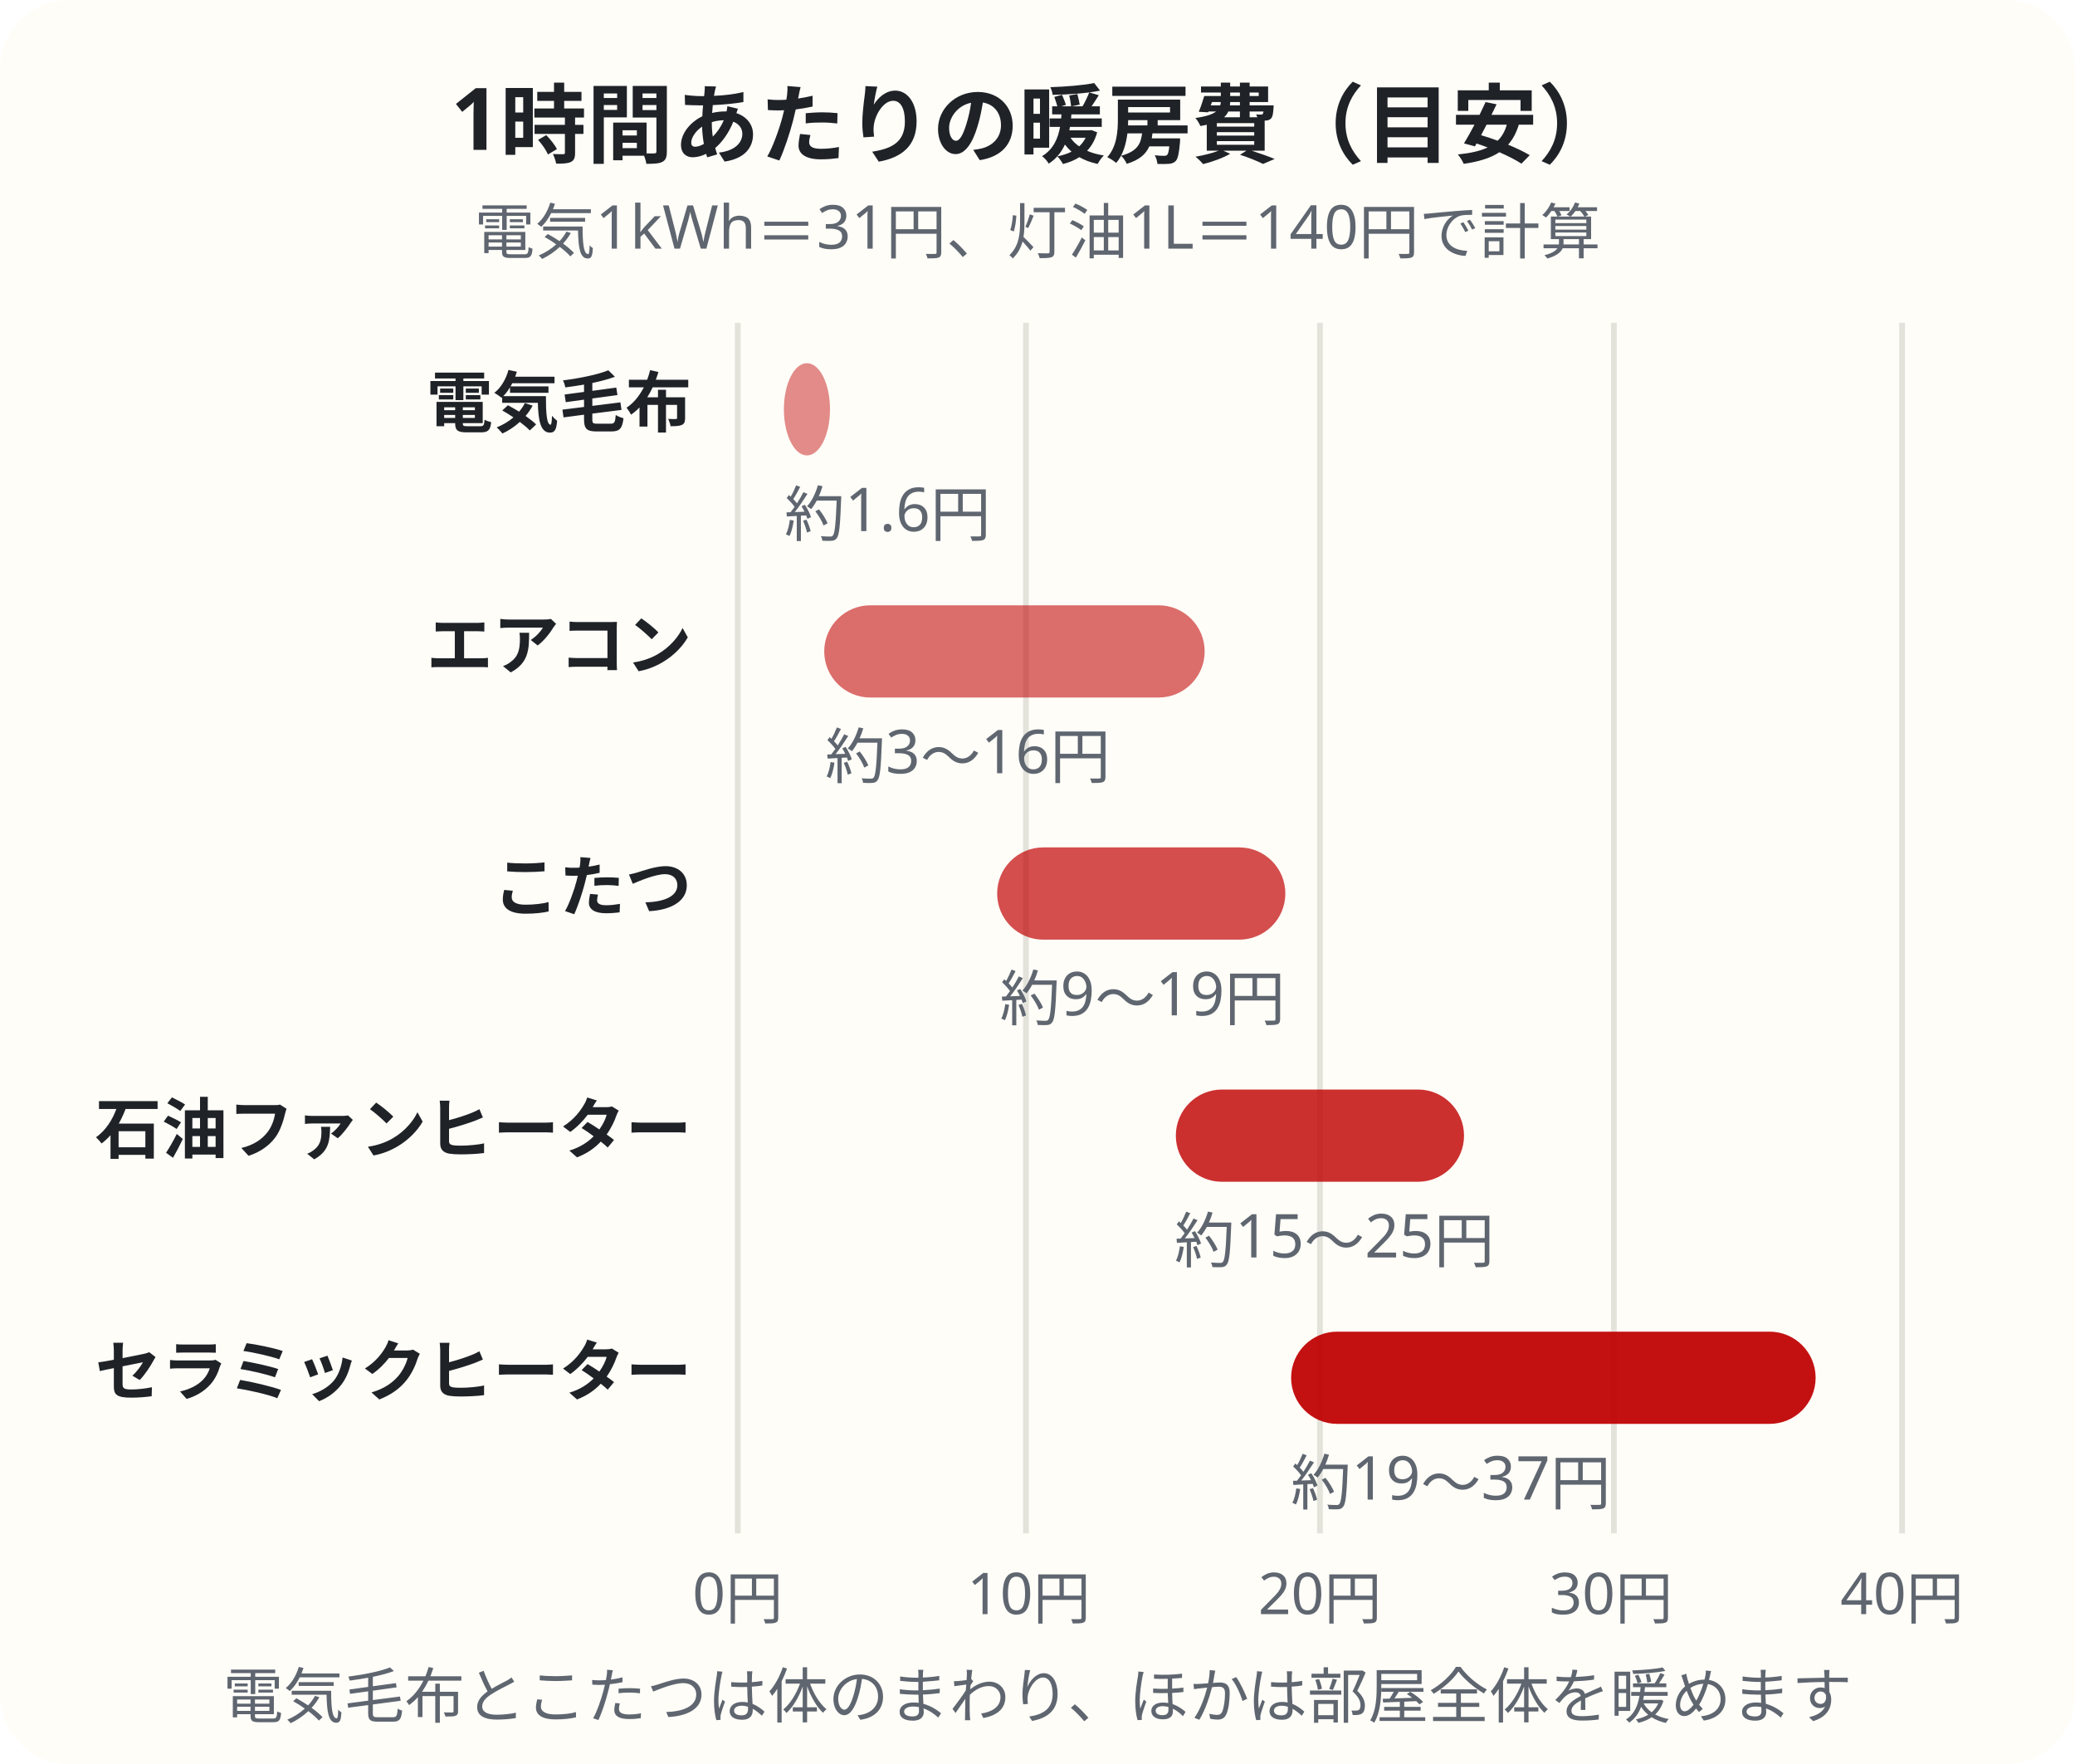
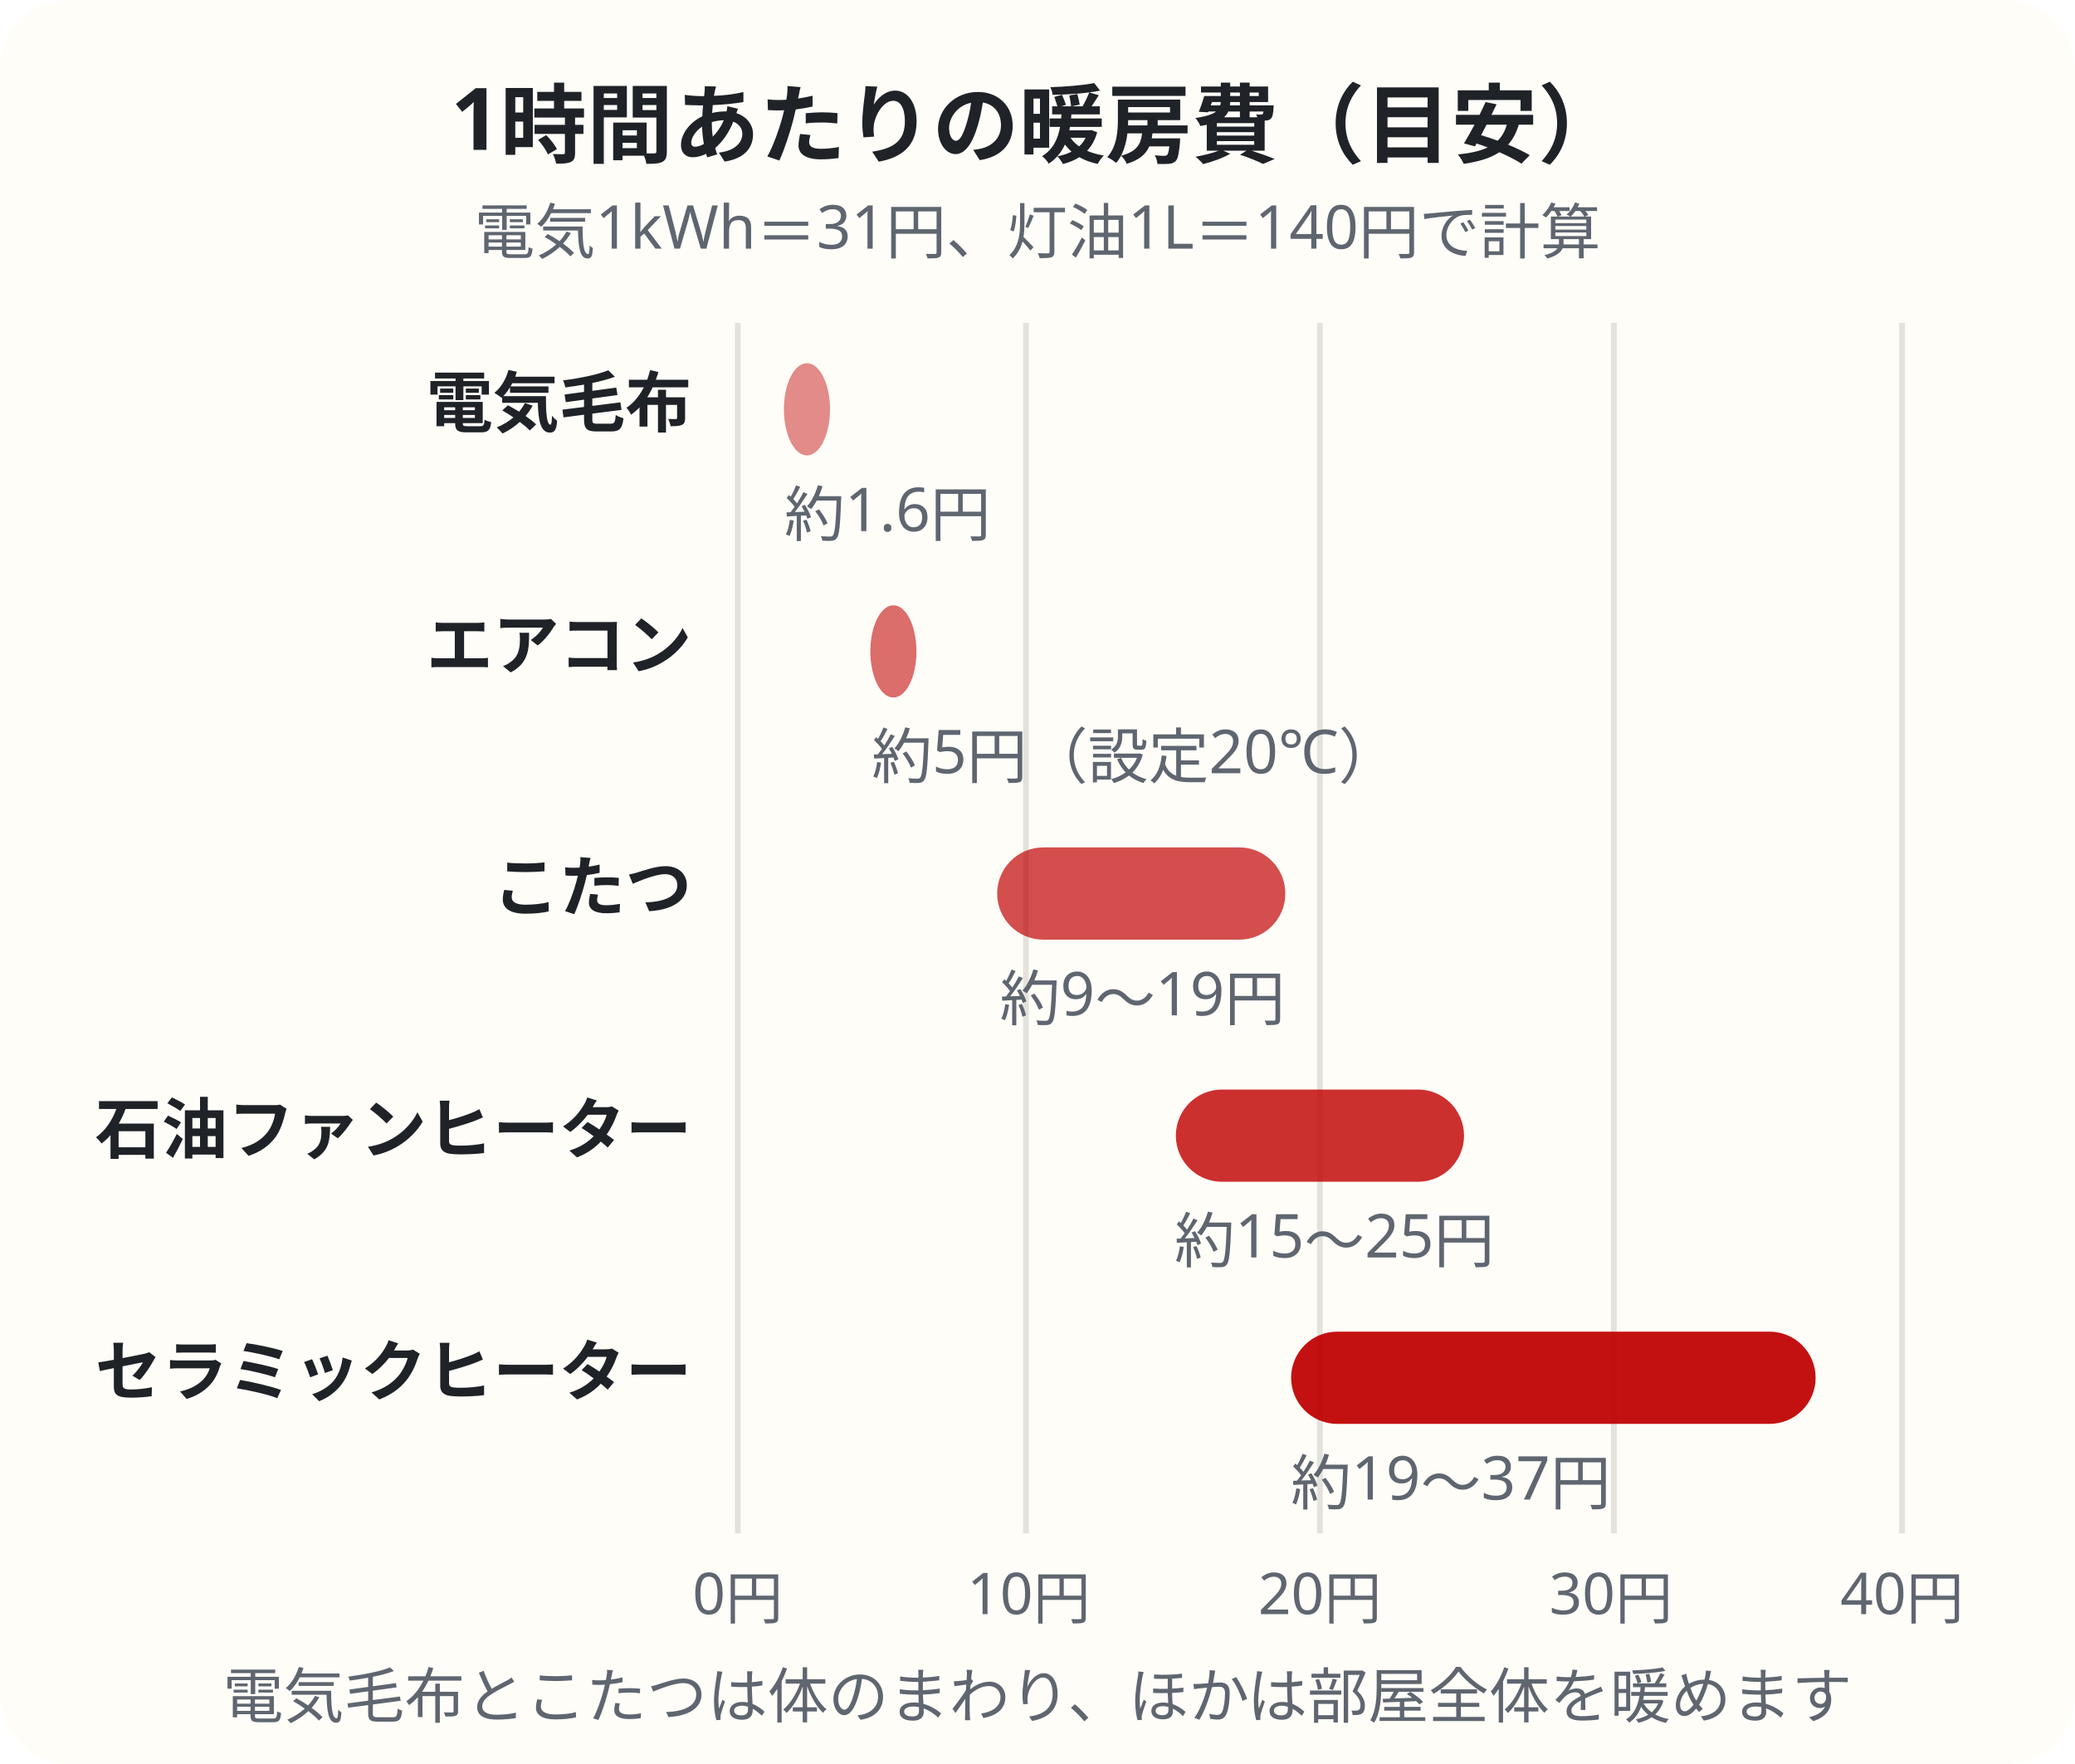
<svg xmlns="http://www.w3.org/2000/svg" viewBox="0 0 360 306" role="img" aria-label="暖房器具ごとの1時間あたりの費用">
  <rect width="360" height="306" rx="12" fill="#fffdf8" />
  <text x="180" y="26" text-anchor="middle" font-size="15" font-weight="700" fill="#1f2328" font-family="Hiragino Sans, Noto Sans JP, sans-serif">1時間あたりの暖房費（目安）</text>
  <text x="180" y="44" text-anchor="middle" font-size="10.5" font-weight="400" fill="#5f6670" font-family="Hiragino Sans, Noto Sans JP, sans-serif">電気1kWh＝31円、灯油1L＝140円で計算</text>
  <line x1="128" y1="56" x2="128" y2="266" stroke="#e3e3dc" />
  <text x="128.0" y="280" text-anchor="middle" font-size="10" font-weight="400" fill="#5f6670" font-family="Hiragino Sans, Noto Sans JP, sans-serif">0円</text>
  <line x1="178" y1="56" x2="178" y2="266" stroke="#e3e3dc" />
  <text x="178.5" y="280" text-anchor="middle" font-size="10" font-weight="400" fill="#5f6670" font-family="Hiragino Sans, Noto Sans JP, sans-serif">10円</text>
  <line x1="229" y1="56" x2="229" y2="266" stroke="#e3e3dc" />
  <text x="229.0" y="280" text-anchor="middle" font-size="10" font-weight="400" fill="#5f6670" font-family="Hiragino Sans, Noto Sans JP, sans-serif">20円</text>
  <line x1="280" y1="56" x2="280" y2="266" stroke="#e3e3dc" />
  <text x="279.5" y="280" text-anchor="middle" font-size="10" font-weight="400" fill="#5f6670" font-family="Hiragino Sans, Noto Sans JP, sans-serif">30円</text>
  <line x1="330" y1="56" x2="330" y2="266" stroke="#e3e3dc" />
  <text x="330.0" y="280" text-anchor="middle" font-size="10" font-weight="400" fill="#5f6670" font-family="Hiragino Sans, Noto Sans JP, sans-serif">40円</text>
  <text x="120" y="74" text-anchor="end" font-size="11.5" font-weight="700" fill="#1f2328" font-family="Hiragino Sans, Noto Sans JP, sans-serif">電気毛布</text>
  <rect x="136" y="63" width="8" height="16" rx="8" fill="#bf0000" opacity="0.45" />
  <text x="136.08" y="93" text-anchor="start" font-size="10.5" font-weight="400" fill="#5f6670" font-family="Hiragino Sans, Noto Sans JP, sans-serif">約1.6円</text>
  <text x="120" y="116" text-anchor="end" font-size="11.5" font-weight="700" fill="#1f2328" font-family="Hiragino Sans, Noto Sans JP, sans-serif">エアコン</text>
-   <rect x="143" y="105" width="66" height="16" rx="8" fill="#bf0000" opacity="0.57" />
-   <text x="143.15" y="135" text-anchor="start" font-size="10.5" font-weight="400" fill="#5f6670" font-family="Hiragino Sans, Noto Sans JP, sans-serif">約3〜16円</text>
+   <rect x="151" y="105" width="8" height="16" rx="8" fill="#bf0000" opacity="0.57" />
+   <text x="151.23" y="135" text-anchor="start" font-size="10.5" font-weight="400" fill="#5f6670" font-family="Hiragino Sans, Noto Sans JP, sans-serif">約5円（設定20℃）</text>
  <text x="120" y="158" text-anchor="end" font-size="11.5" font-weight="700" fill="#1f2328" font-family="Hiragino Sans, Noto Sans JP, sans-serif">こたつ</text>
  <rect x="173" y="147" width="50" height="16" rx="8" fill="#bf0000" opacity="0.69" />
  <text x="173.45" y="177" text-anchor="start" font-size="10.5" font-weight="400" fill="#5f6670" font-family="Hiragino Sans, Noto Sans JP, sans-serif">約9〜19円</text>
  <text x="120" y="200" text-anchor="end" font-size="11.5" font-weight="700" fill="#1f2328" font-family="Hiragino Sans, Noto Sans JP, sans-serif">石油ファンヒーター</text>
  <rect x="204" y="189" width="50" height="16" rx="8" fill="#bf0000" opacity="0.81" />
  <text x="203.75" y="219" text-anchor="start" font-size="10.5" font-weight="400" fill="#5f6670" font-family="Hiragino Sans, Noto Sans JP, sans-serif">約15〜25円</text>
  <text x="120" y="242" text-anchor="end" font-size="11.5" font-weight="700" fill="#1f2328" font-family="Hiragino Sans, Noto Sans JP, sans-serif">セラミックヒーター</text>
  <rect x="224" y="231" width="91" height="16" rx="8" fill="#bf0000" opacity="0.93" />
  <text x="223.95" y="261" text-anchor="start" font-size="10.5" font-weight="400" fill="#5f6670" font-family="Hiragino Sans, Noto Sans JP, sans-serif">約19〜37円</text>
  <text x="180" y="298" text-anchor="middle" font-size="10.5" font-weight="400" fill="#5f6670" font-family="Hiragino Sans, Noto Sans JP, sans-serif">電気毛布とこたつは体のまわり、ほかは部屋全体を暖めます</text>
</svg>
